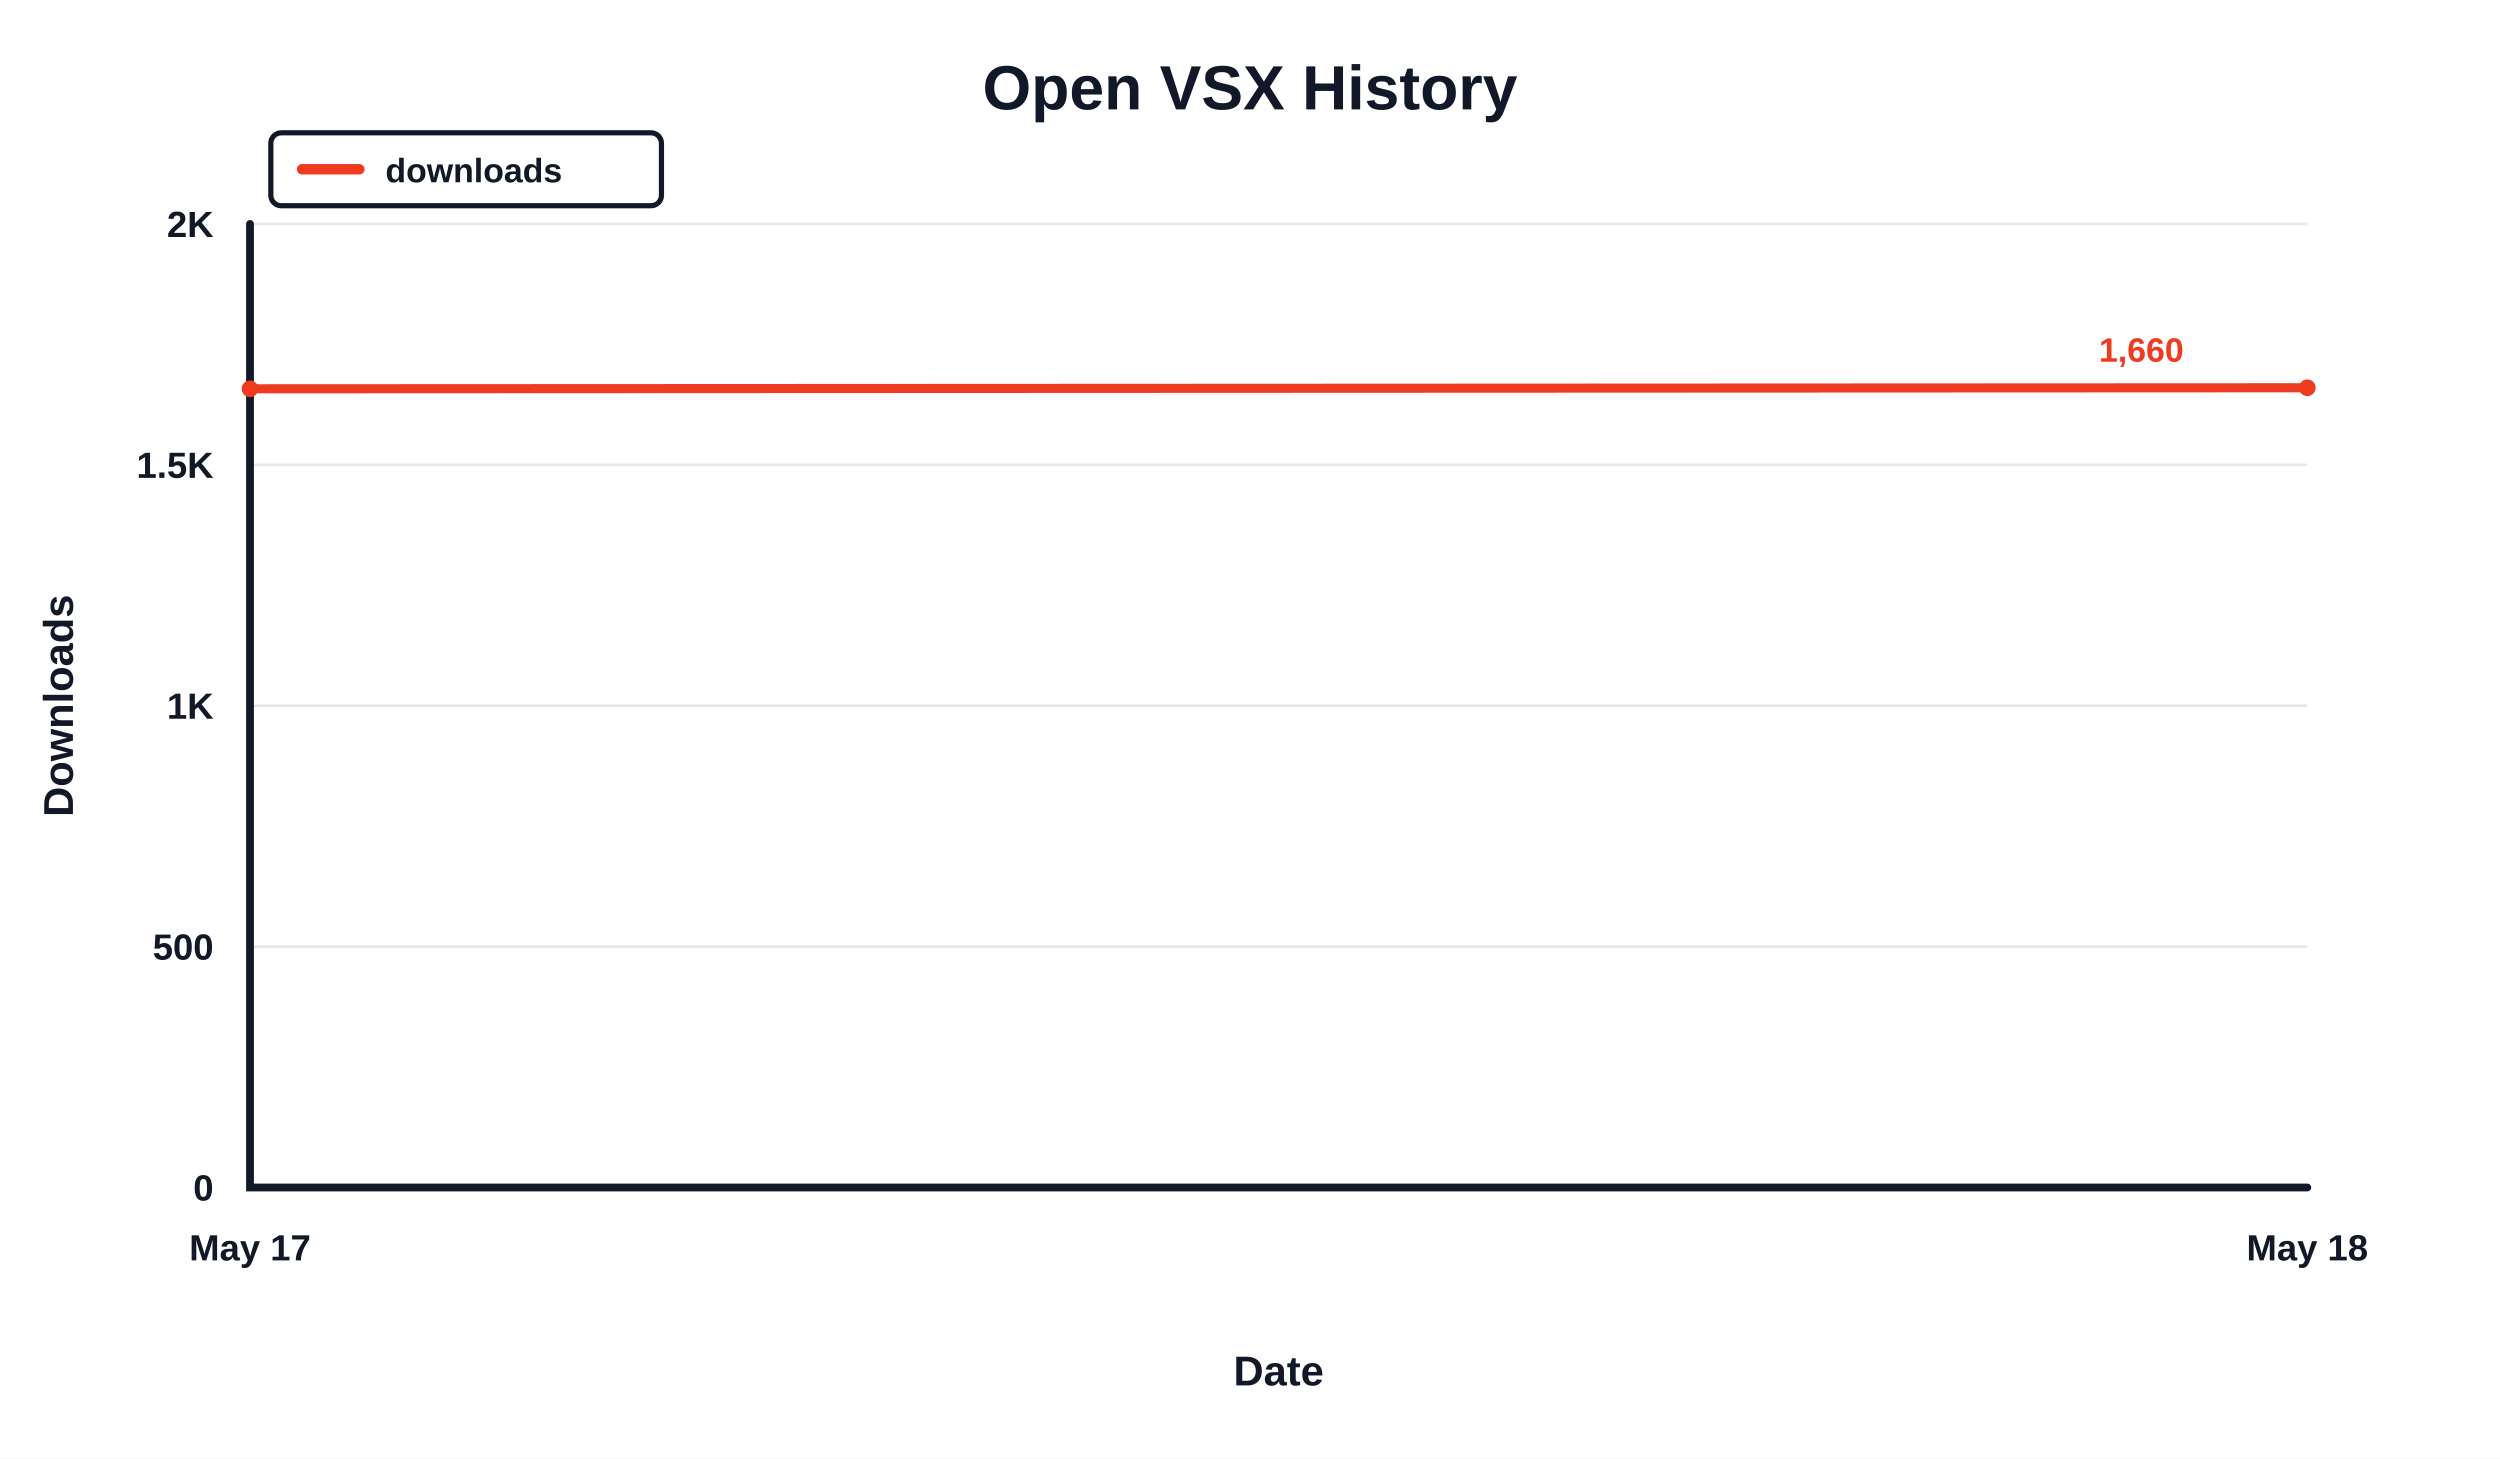
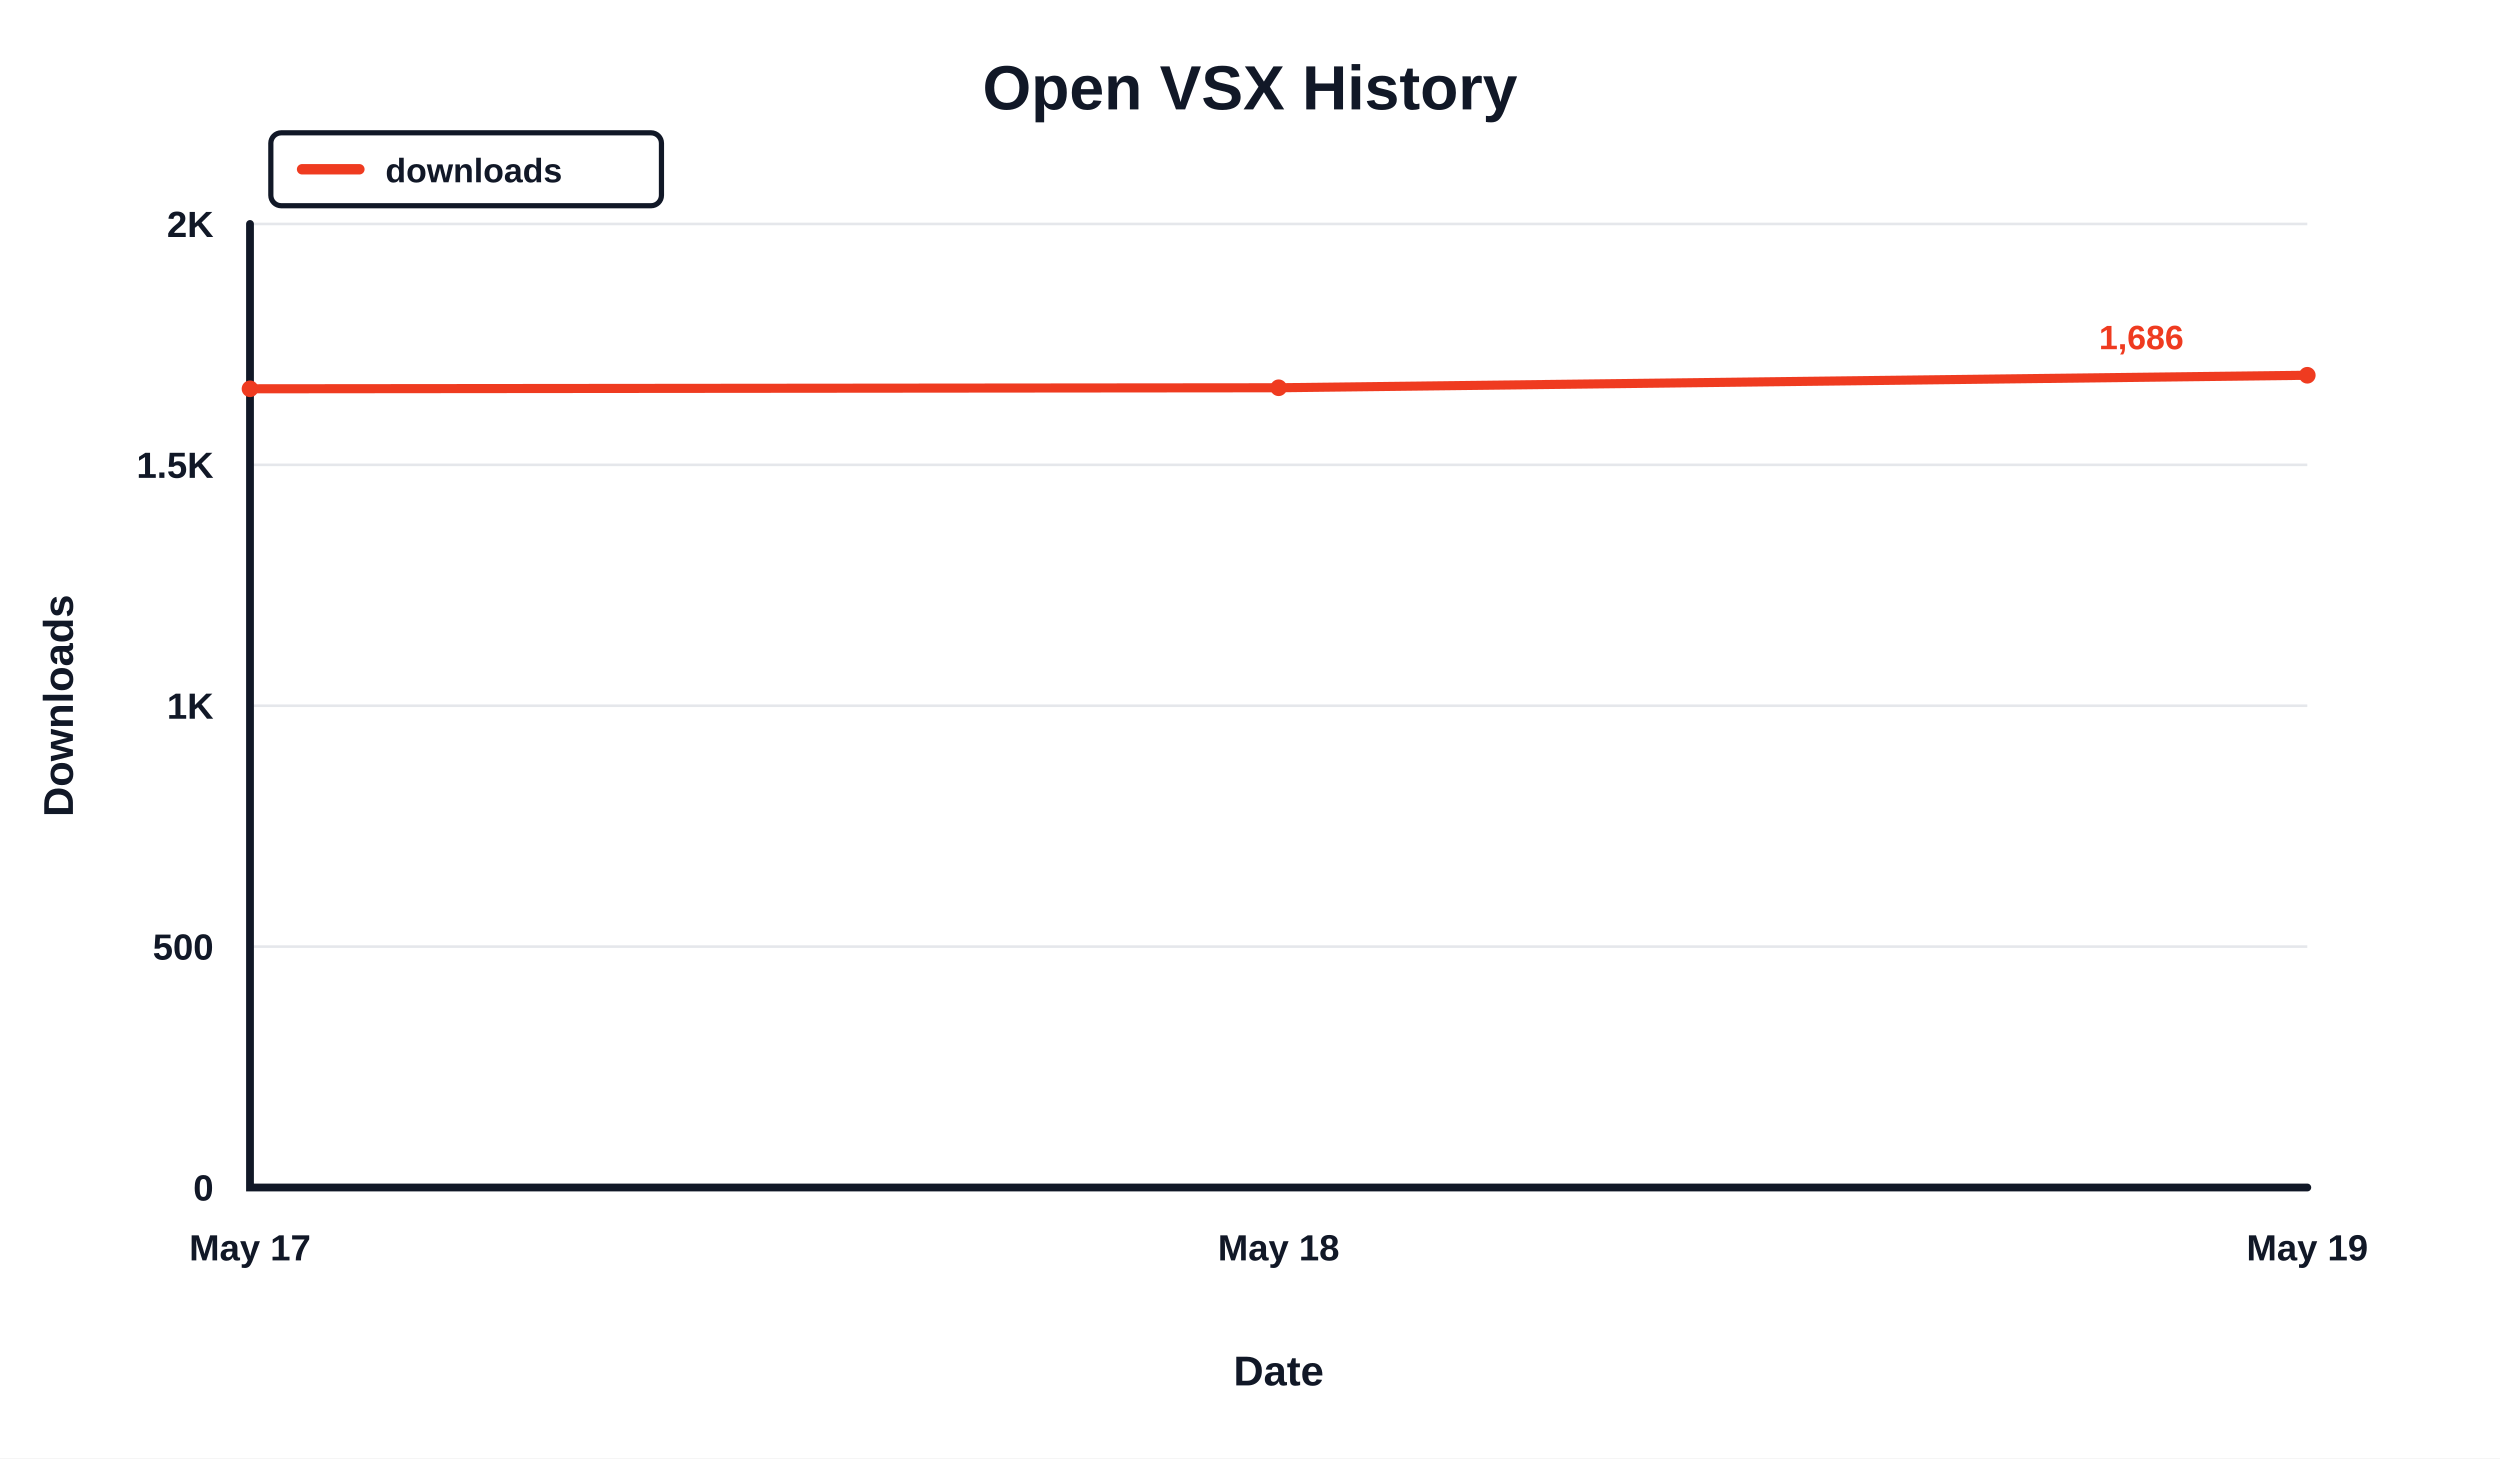
<svg xmlns="http://www.w3.org/2000/svg" width="960" height="560" viewBox="0 0 960 560" role="img" aria-label="Pain-Labs.edo-tensei Open VSX History line chart">
  <rect width="960" height="560" fill="#ffffff" />
  <text x="480" y="42" text-anchor="middle" font-family="Segoe UI, Arial, sans-serif" font-size="24" font-weight="700" fill="#111827">Open VSX History</text>
  <g transform="translate(104,64)">
    <rect x="0" y="-13" width="150" height="28" rx="4" fill="#ffffff" stroke="#111827" stroke-width="2" />
    <line x1="12" y1="1" x2="34" y2="1" stroke="#ef3b20" stroke-width="4" stroke-linecap="round" />
    <text x="44" y="6" font-family="Segoe UI, Arial, sans-serif" font-size="13" font-weight="600" fill="#111827">downloads</text>
  </g>
  <line x1="96" y1="456.0" x2="886" y2="456.0" stroke="#e5e7eb" stroke-width="1" />
  <text x="82" y="461.0" text-anchor="end" font-family="Segoe UI, Arial, sans-serif" font-size="14" font-weight="600" fill="#111827">0</text>
  <line x1="96" y1="363.5" x2="886" y2="363.5" stroke="#e5e7eb" stroke-width="1" />
  <text x="82" y="368.5" text-anchor="end" font-family="Segoe UI, Arial, sans-serif" font-size="14" font-weight="600" fill="#111827">500</text>
  <line x1="96" y1="271.0" x2="886" y2="271.0" stroke="#e5e7eb" stroke-width="1" />
  <text x="82" y="276.0" text-anchor="end" font-family="Segoe UI, Arial, sans-serif" font-size="14" font-weight="600" fill="#111827">1K</text>
  <line x1="96" y1="178.5" x2="886" y2="178.5" stroke="#e5e7eb" stroke-width="1" />
  <text x="82" y="183.5" text-anchor="end" font-family="Segoe UI, Arial, sans-serif" font-size="14" font-weight="600" fill="#111827">1.5K</text>
  <line x1="96" y1="86.0" x2="886" y2="86.0" stroke="#e5e7eb" stroke-width="1" />
  <text x="82" y="91.0" text-anchor="end" font-family="Segoe UI, Arial, sans-serif" font-size="14" font-weight="600" fill="#111827">2K</text>
  <path d="M96,86 L96,456 L886,456" fill="none" stroke="#111827" stroke-width="3" stroke-linecap="round" />
-   <path d="M96.0,149.3 L886.0,148.9" fill="none" stroke="#ef3b20" stroke-width="3.5" stroke-linecap="round" stroke-linejoin="round" />
+   <path d="M96.0,149.3 L491.0,148.9 L886.0,144.1" fill="none" stroke="#ef3b20" stroke-width="3.5" stroke-linecap="round" stroke-linejoin="round" />
  <circle cx="96.0" cy="149.3" r="3.2" fill="#ef3b20" />
-   <circle cx="886.0" cy="148.9" r="3.2" fill="#ef3b20" />
-   <text x="806.0" y="138.9" font-family="Segoe UI, Arial, sans-serif" font-size="13" font-weight="700" fill="#ef3b20">1,660</text>
+   <circle cx="491.0" cy="148.9" r="3.2" fill="#ef3b20" />
+   <circle cx="886.0" cy="144.1" r="3.2" fill="#ef3b20" />
+   <text x="806.0" y="134.1" font-family="Segoe UI, Arial, sans-serif" font-size="13" font-weight="700" fill="#ef3b20">1,686</text>
  <text x="96.0" y="484" text-anchor="middle" font-family="Segoe UI, Arial, sans-serif" font-size="14" font-weight="600" fill="#111827">May 17</text>
-   <text x="886.0" y="484" text-anchor="middle" font-family="Segoe UI, Arial, sans-serif" font-size="14" font-weight="600" fill="#111827">May 18</text>
+   <text x="491.0" y="484" text-anchor="middle" font-family="Segoe UI, Arial, sans-serif" font-size="14" font-weight="600" fill="#111827">May 18</text>
+   <text x="886.0" y="484" text-anchor="middle" font-family="Segoe UI, Arial, sans-serif" font-size="14" font-weight="600" fill="#111827">May 19</text>
  <text x="491" y="532" text-anchor="middle" font-family="Segoe UI, Arial, sans-serif" font-size="16" font-weight="600" fill="#111827">Date</text>
  <text transform="translate(28 271) rotate(-90)" text-anchor="middle" font-family="Segoe UI, Arial, sans-serif" font-size="16" font-weight="600" fill="#111827">Downloads</text>
</svg>
